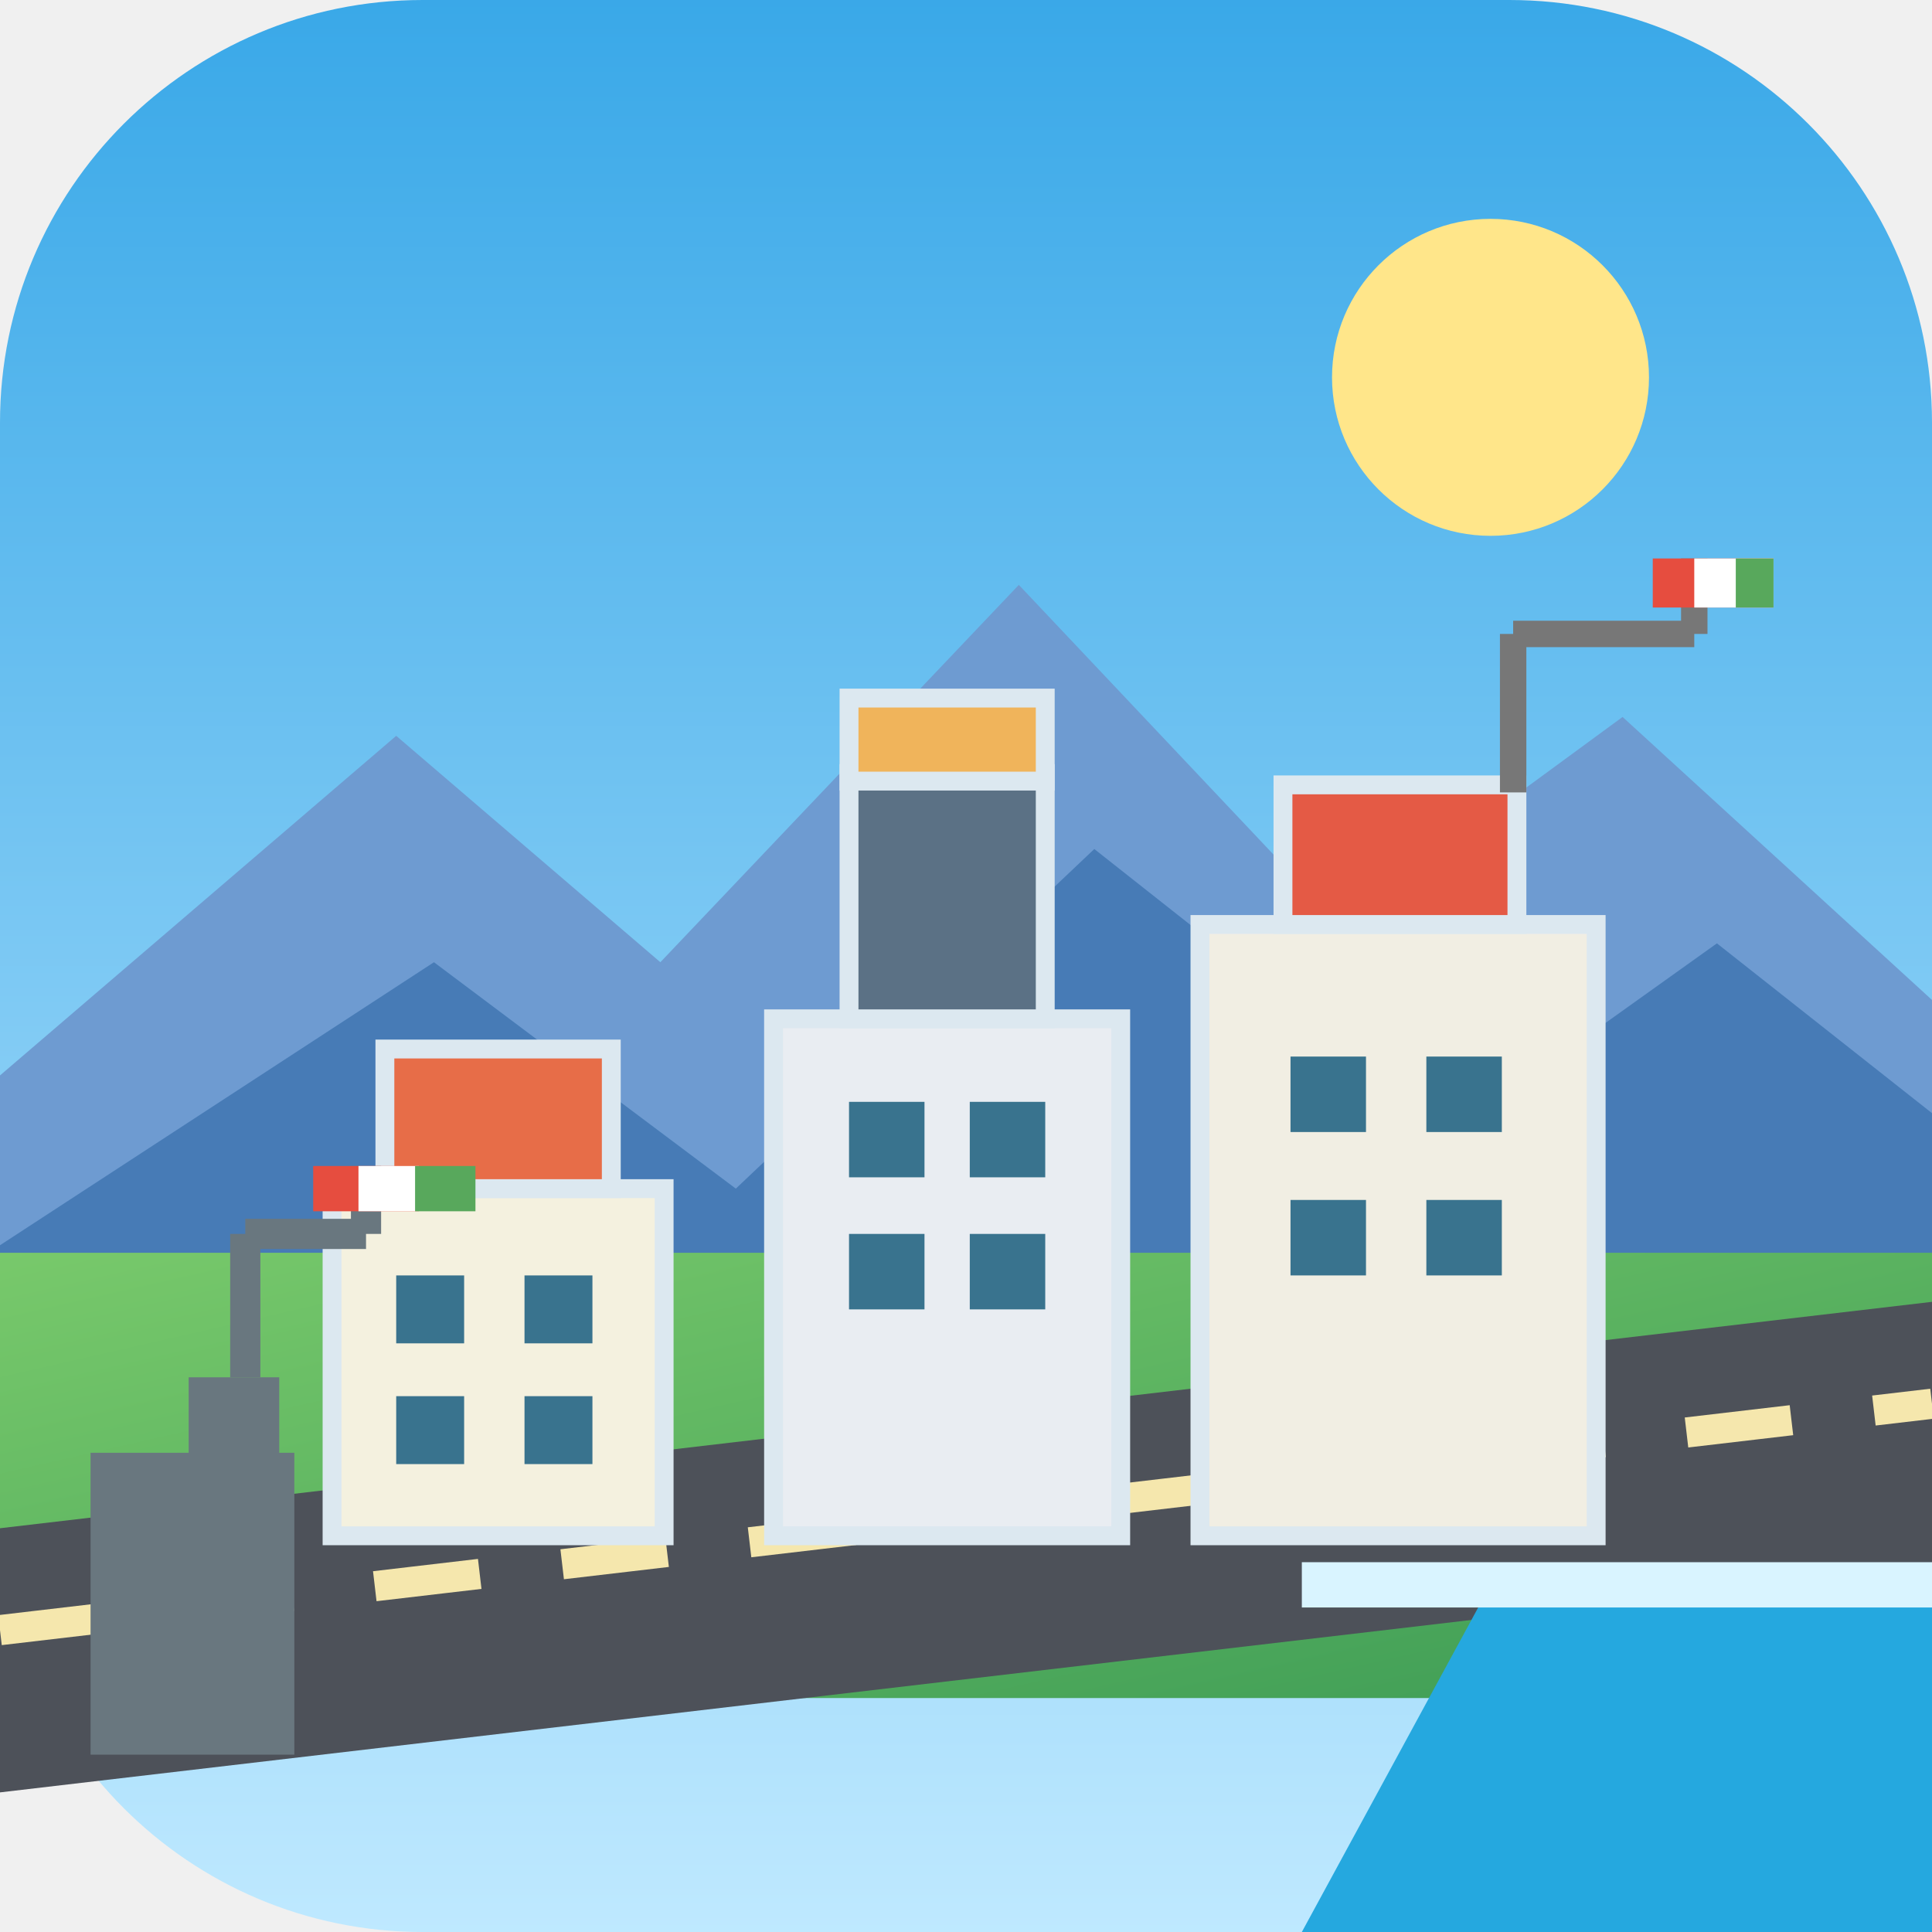
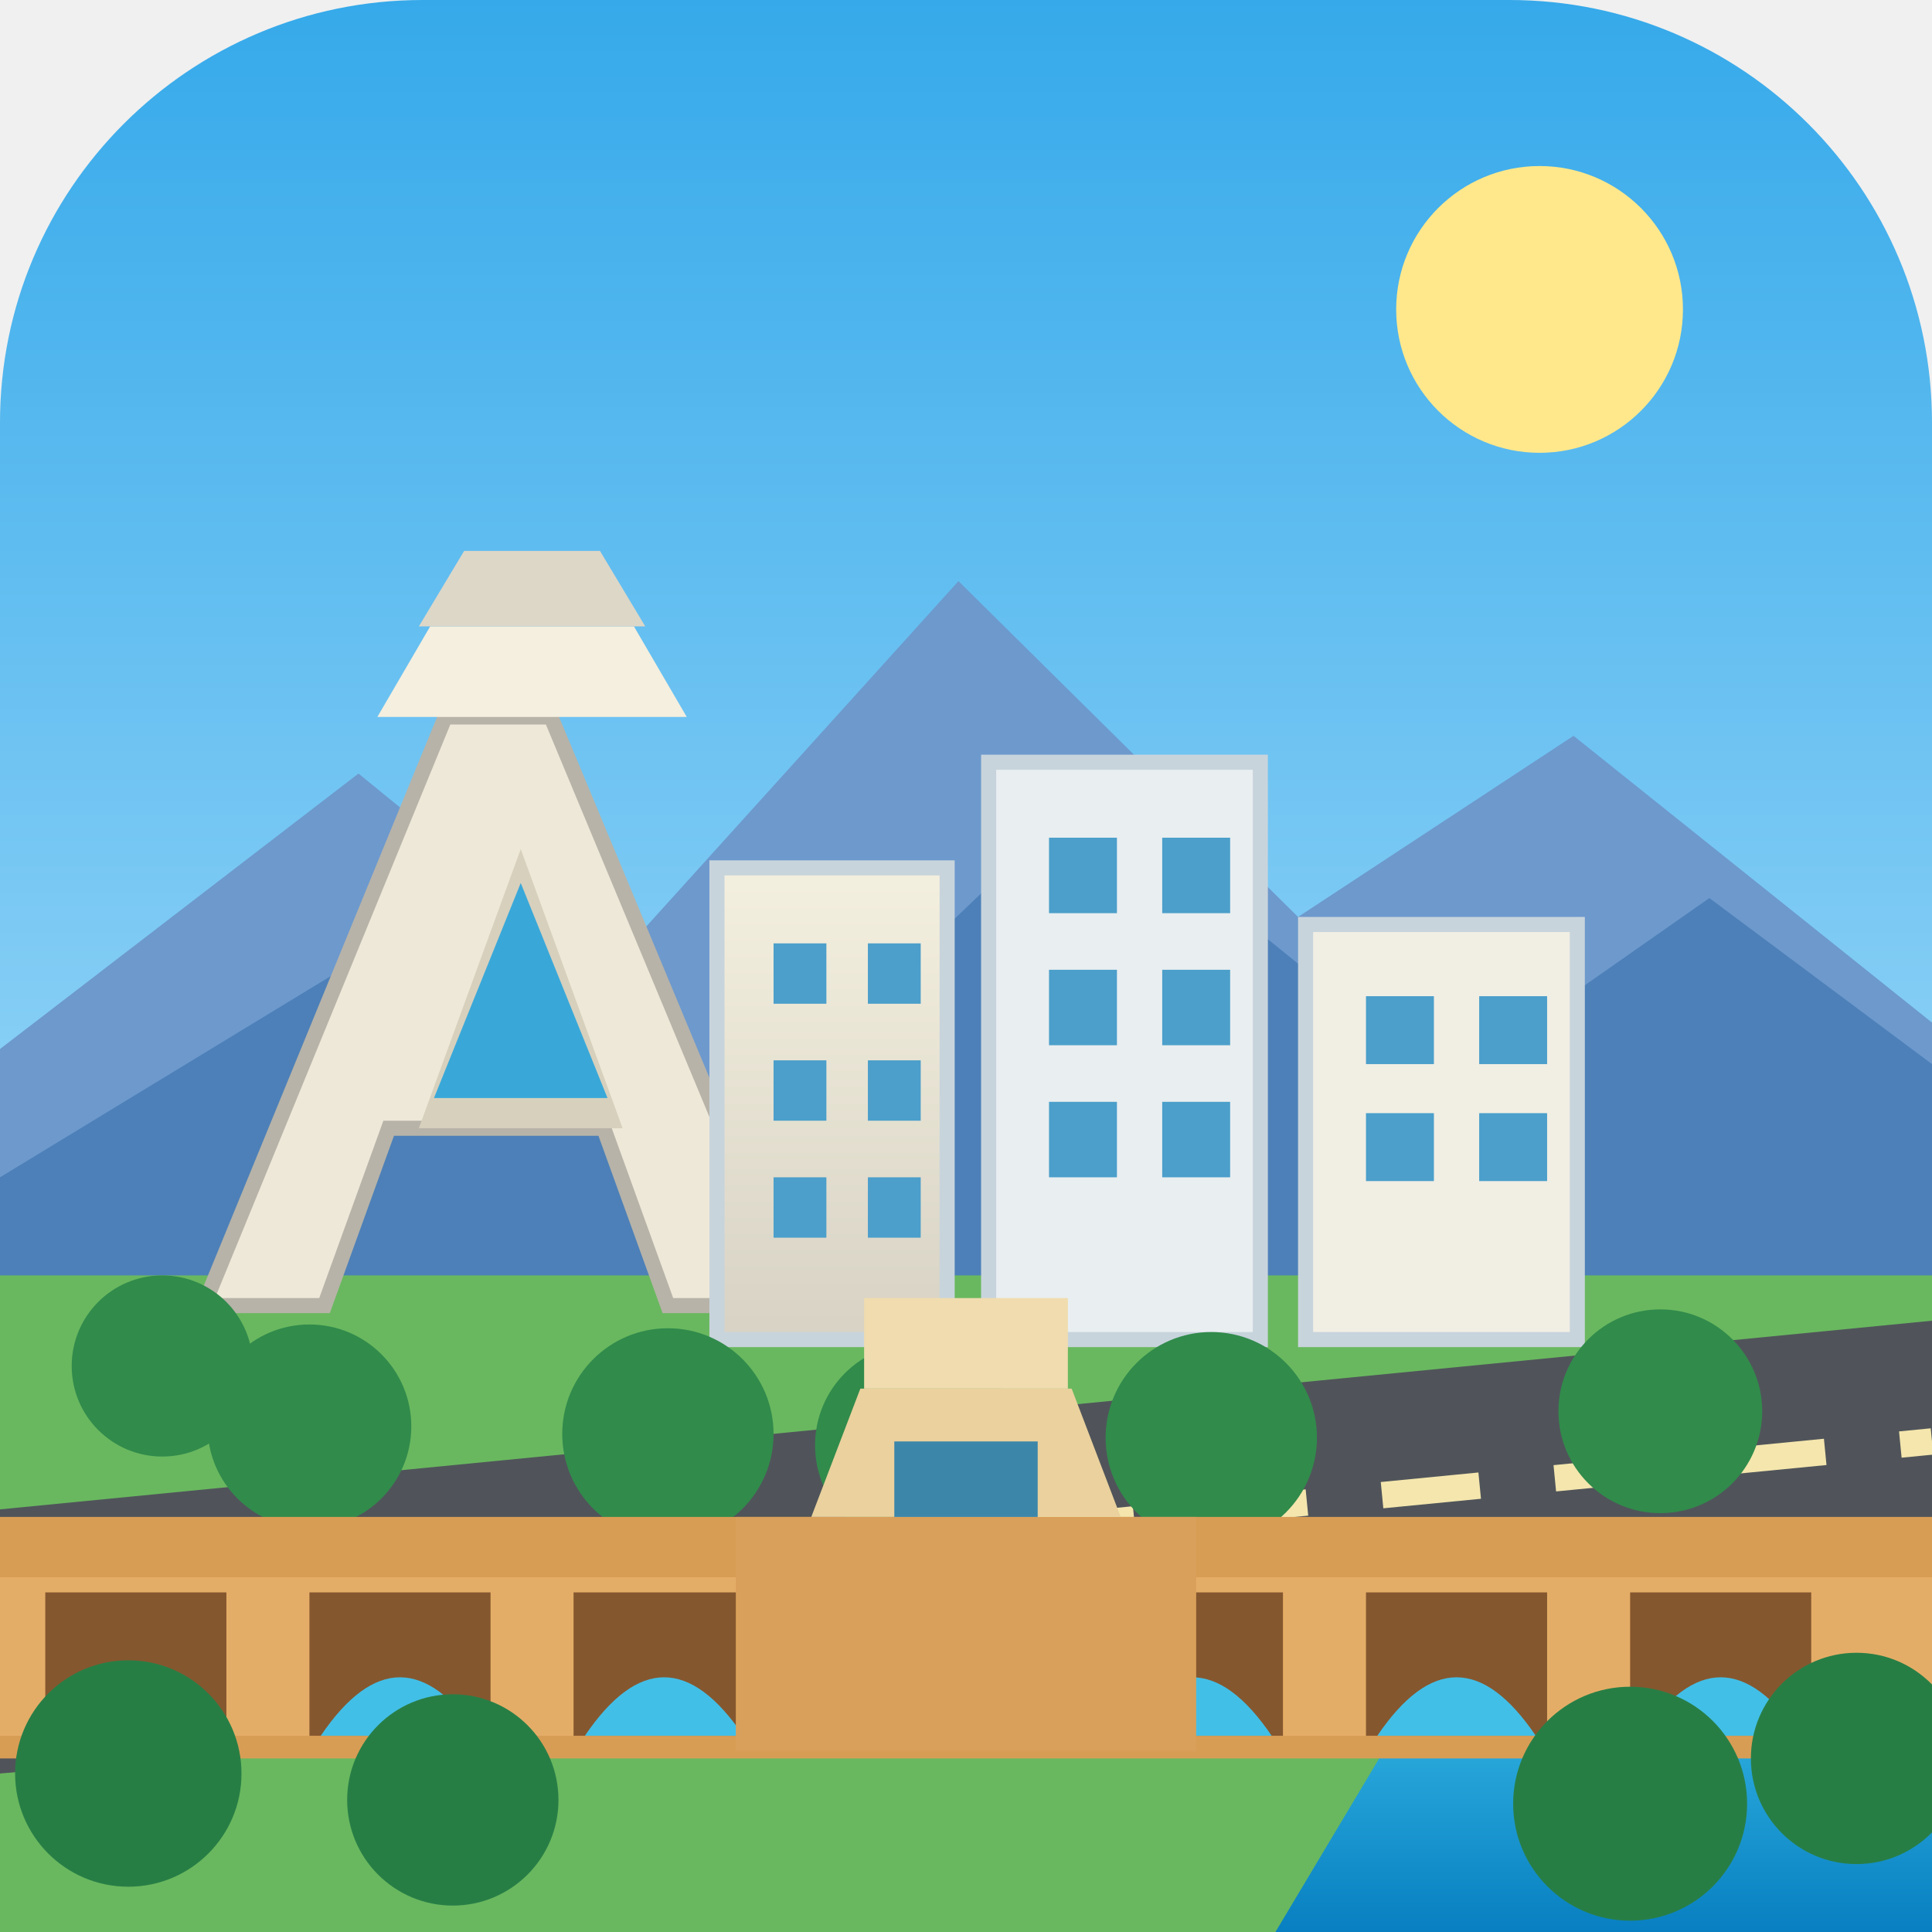
<svg xmlns="http://www.w3.org/2000/svg" viewBox="0 0 512 512">
  <defs>
-     <linearGradient id="sky" x1="0" y1="0" x2="0" y2="1">
-       <stop stop-color="#39a8e8" />
-       <stop offset="1" stop-color="#bfe9ff" />
+     <linearGradient id="sky" x2="0" y2="1">
+       <stop stop-color="#35a9ea" />
+       <stop offset="1" stop-color="#c9edff" />
    </linearGradient>
-     <linearGradient id="ground" x1="0" y1="0" x2="1" y2="1">
-       <stop stop-color="#78c96b" />
-       <stop offset="1" stop-color="#3c9b55" />
+     <linearGradient id="water" x2="0" y2="1">
+       <stop stop-color="#42c8ef" />
+       <stop offset="1" stop-color="#087fc1" />
+     </linearGradient>
+     <linearGradient id="city" x2="0" y2="1">
+       <stop stop-color="#f4f0df" />
+       <stop offset="1" stop-color="#d7d2c4" />
    </linearGradient>
  </defs>
  <rect width="512" height="512" rx="112" fill="url(#sky)" />
-   <circle cx="395" cy="100" r="42" fill="#ffe68a" />
-   <path d="M0 285 105 195 175 255 270 155 355 245 430 190 512 265V345H0Z" fill="#6e9bd1" />
-   <path d="M0 330 115 255 195 315 290 225 385 300 455 250 512 295V380H0Z" fill="#477bb6" />
-   <path d="M0 332h512v118H0z" fill="url(#ground)" />
-   <path d="M0 405 512 345v70L0 475Z" fill="#4d5159" />
-   <path d="M0 432 512 372" stroke="#f5e7ad" stroke-width="8" stroke-dasharray="28 22" />
-   <path d="M345 512h167V420H395Z" fill="#25a8df" />
-   <path d="M345 420h167" stroke="#d9f4ff" stroke-width="12" />
-   <g stroke="#dce8f0" stroke-width="5">
-     <path d="M88 315h88v92H88z" fill="#f4f1df" />
-     <path d="M102 278h60v37h-60z" fill="#e76d48" />
-     <path d="M205 270h92v137h-92z" fill="#e9edf2" />
-     <path d="M225 205h52v65h-52z" fill="#5b7185" />
-     <path d="M225 185h52v22h-52z" fill="#f0b45b" />
-     <path d="M318 245h105v162H318z" fill="#f1eee3" />
-     <path d="M340 208h62v37h-62z" fill="#e45a45" />
+   <circle cx="408" cy="82" r="38" fill="#ffe88b" />
+   <path d="M0 278 95 205l65 53 94-104 90 89 73-48 95 76v93H0Z" fill="#6d99cd" />
+   <path d="M0 312 120 239l77 58 91-87 95 77 70-49 59 44v76H0Z" fill="#4d80b8" />
+   <path d="M0 338h512v174H0z" fill="#69b85f" />
+   <path d="M0 400 512 350v75L0 470Z" fill="#50545a" />
+   <path d="M0 432 512 382" stroke="#f4e6ad" stroke-width="7" stroke-dasharray="26 20" />
+   <path d="M338 512h174V425H390Z" fill="url(#water)" />
+   <path d="M338 425h174" stroke="#dff7ff" stroke-width="10" />
+   <path d="M54 346 118 190h28l65 156h-34l-17-47h-57l-17 47Z" fill="#eee8d8" stroke="#b7b3a8" stroke-width="4" />
+   <path d="M111 299h54l-27-74Z" fill="#d7d0bd" />
+   <path d="M115 291h46l-23-57Z" fill="#39a8d9" />
+   <path d="M100 190h82l-14-24h-54Z" fill="#f5efdf" />
+   <path d="M111 166h60l-12-20h-36Z" fill="#ddd7c8" />
+   <g stroke="#c8d4dc" stroke-width="4">
+     <path d="M190 230h61v125h-61z" fill="url(#city)" />
+     <path d="M262 202h72v153h-72z" fill="#e9eef0" />
+     <path d="M346 245h72v110h-72z" fill="#f1eee4" />
  </g>
-   <g fill="#39738e">
-     <rect x="105" y="338" width="18" height="18" />
-     <rect x="139" y="338" width="18" height="18" />
-     <rect x="105" y="370" width="18" height="18" />
-     <rect x="139" y="370" width="18" height="18" />
-     <rect x="225" y="292" width="20" height="20" />
-     <rect x="257" y="292" width="20" height="20" />
-     <rect x="225" y="327" width="20" height="20" />
-     <rect x="257" y="327" width="20" height="20" />
-     <rect x="342" y="280" width="20" height="20" />
-     <rect x="378" y="280" width="20" height="20" />
-     <rect x="342" y="318" width="20" height="20" />
-     <rect x="378" y="318" width="20" height="20" />
+   <g fill="#4b9fca">
+     <path d="M205 250h14v16h-14zm25 0h14v16h-14zm-25 31h14v16h-14zm25 0h14v16h-14zm-25 31h14v16h-14zm25 0h14v16h-14z" />
+     <path d="M278 222h18v20h-18zm30 0h18v20h-18zm-30 35h18v20h-18zm30 0h18v20h-18zm-30 35h18v20h-18zm30 0h18v20h-18z" />
+     <path d="M362 264h18v18h-18zm30 0h18v18h-18zm-30 31h18v18h-18zm30 0h18v18h-18z" />
  </g>
-   <path d="M24 385h54v80H24zM50 365h24v20H50z" fill="#69777f" />
-   <path d="M65 365v-38" stroke="#69777f" stroke-width="8" />
-   <path d="M65 327h32" stroke="#69777f" stroke-width="8" />
-   <path d="M97 327v-18" stroke="#69777f" stroke-width="8" />
-   <path d="M83 309h28v12H83z" fill="#e64d3f" />
-   <path d="M95 309h16v12H95z" fill="#fff" />
-   <path d="M110 309h16v12h-16z" fill="#58a85c" />
-   <path d="M401 210v-42" stroke="#777" stroke-width="7" />
-   <path d="M401 168h48" stroke="#777" stroke-width="7" />
-   <path d="M449 168v-20" stroke="#777" stroke-width="7" />
-   <path d="M438 148h32v13h-32z" fill="#e64d3f" />
-   <path d="M449 148h21v13h-21z" fill="#fff" />
-   <path d="M460 148h10v13h-10z" fill="#58a85c" />
+   <g fill="#318b4b">
+     <circle cx="43" cy="362" r="24" />
+     <circle cx="82" cy="378" r="27" />
+     <circle cx="177" cy="380" r="28" />
+     <circle cx="243" cy="383" r="27" />
+     <circle cx="321" cy="381" r="28" />
+     <circle cx="440" cy="374" r="27" />
+   </g>
+   <path d="M0 402h512v64H0z" fill="#d89d55" />
+   <path d="M0 418h512v42H0z" fill="#e4ad67" />
+   <g fill="#85572f">
+     <path d="M12 460v-38h48v38z" />
+     <path d="M82 460v-38h48v38z" />
+     <path d="M152 460v-38h48v38z" />
+     <path d="M222 460v-38h48v38z" />
+     <path d="M292 460v-38h48v38z" />
+     <path d="M362 460v-38h48v38z" />
+     <path d="M432 460v-38h48v38z" />
+   </g>
+   <g fill="#42bfe7">
+     <path d="M15 460q21-31 42 0Z" />
+     <path d="M85 460q21-31 42 0Z" />
+     <path d="M155 460q21-31 42 0Z" />
+     <path d="M225 460q21-31 42 0Z" />
+     <path d="M295 460q21-31 42 0Z" />
+     <path d="M365 460q21-31 42 0Z" />
+     <path d="M435 460q21-31 42 0Z" />
+   </g>
+   <path d="M195 402h122v62H195z" fill="#d9a05b" />
+   <path d="M215 402h82l-13-34h-56Z" fill="#ead19d" />
+   <path d="M229 368h54v-24h-54Z" fill="#f0dcae" />
+   <path d="M237 382h38v20h-38Z" fill="#3c86aa" />
+   <g fill="#277e45">
+     <circle cx="34" cy="470" r="30" />
+     <circle cx="120" cy="477" r="28" />
+     <circle cx="432" cy="478" r="31" />
+     <circle cx="492" cy="466" r="28" />
+   </g>
</svg>
